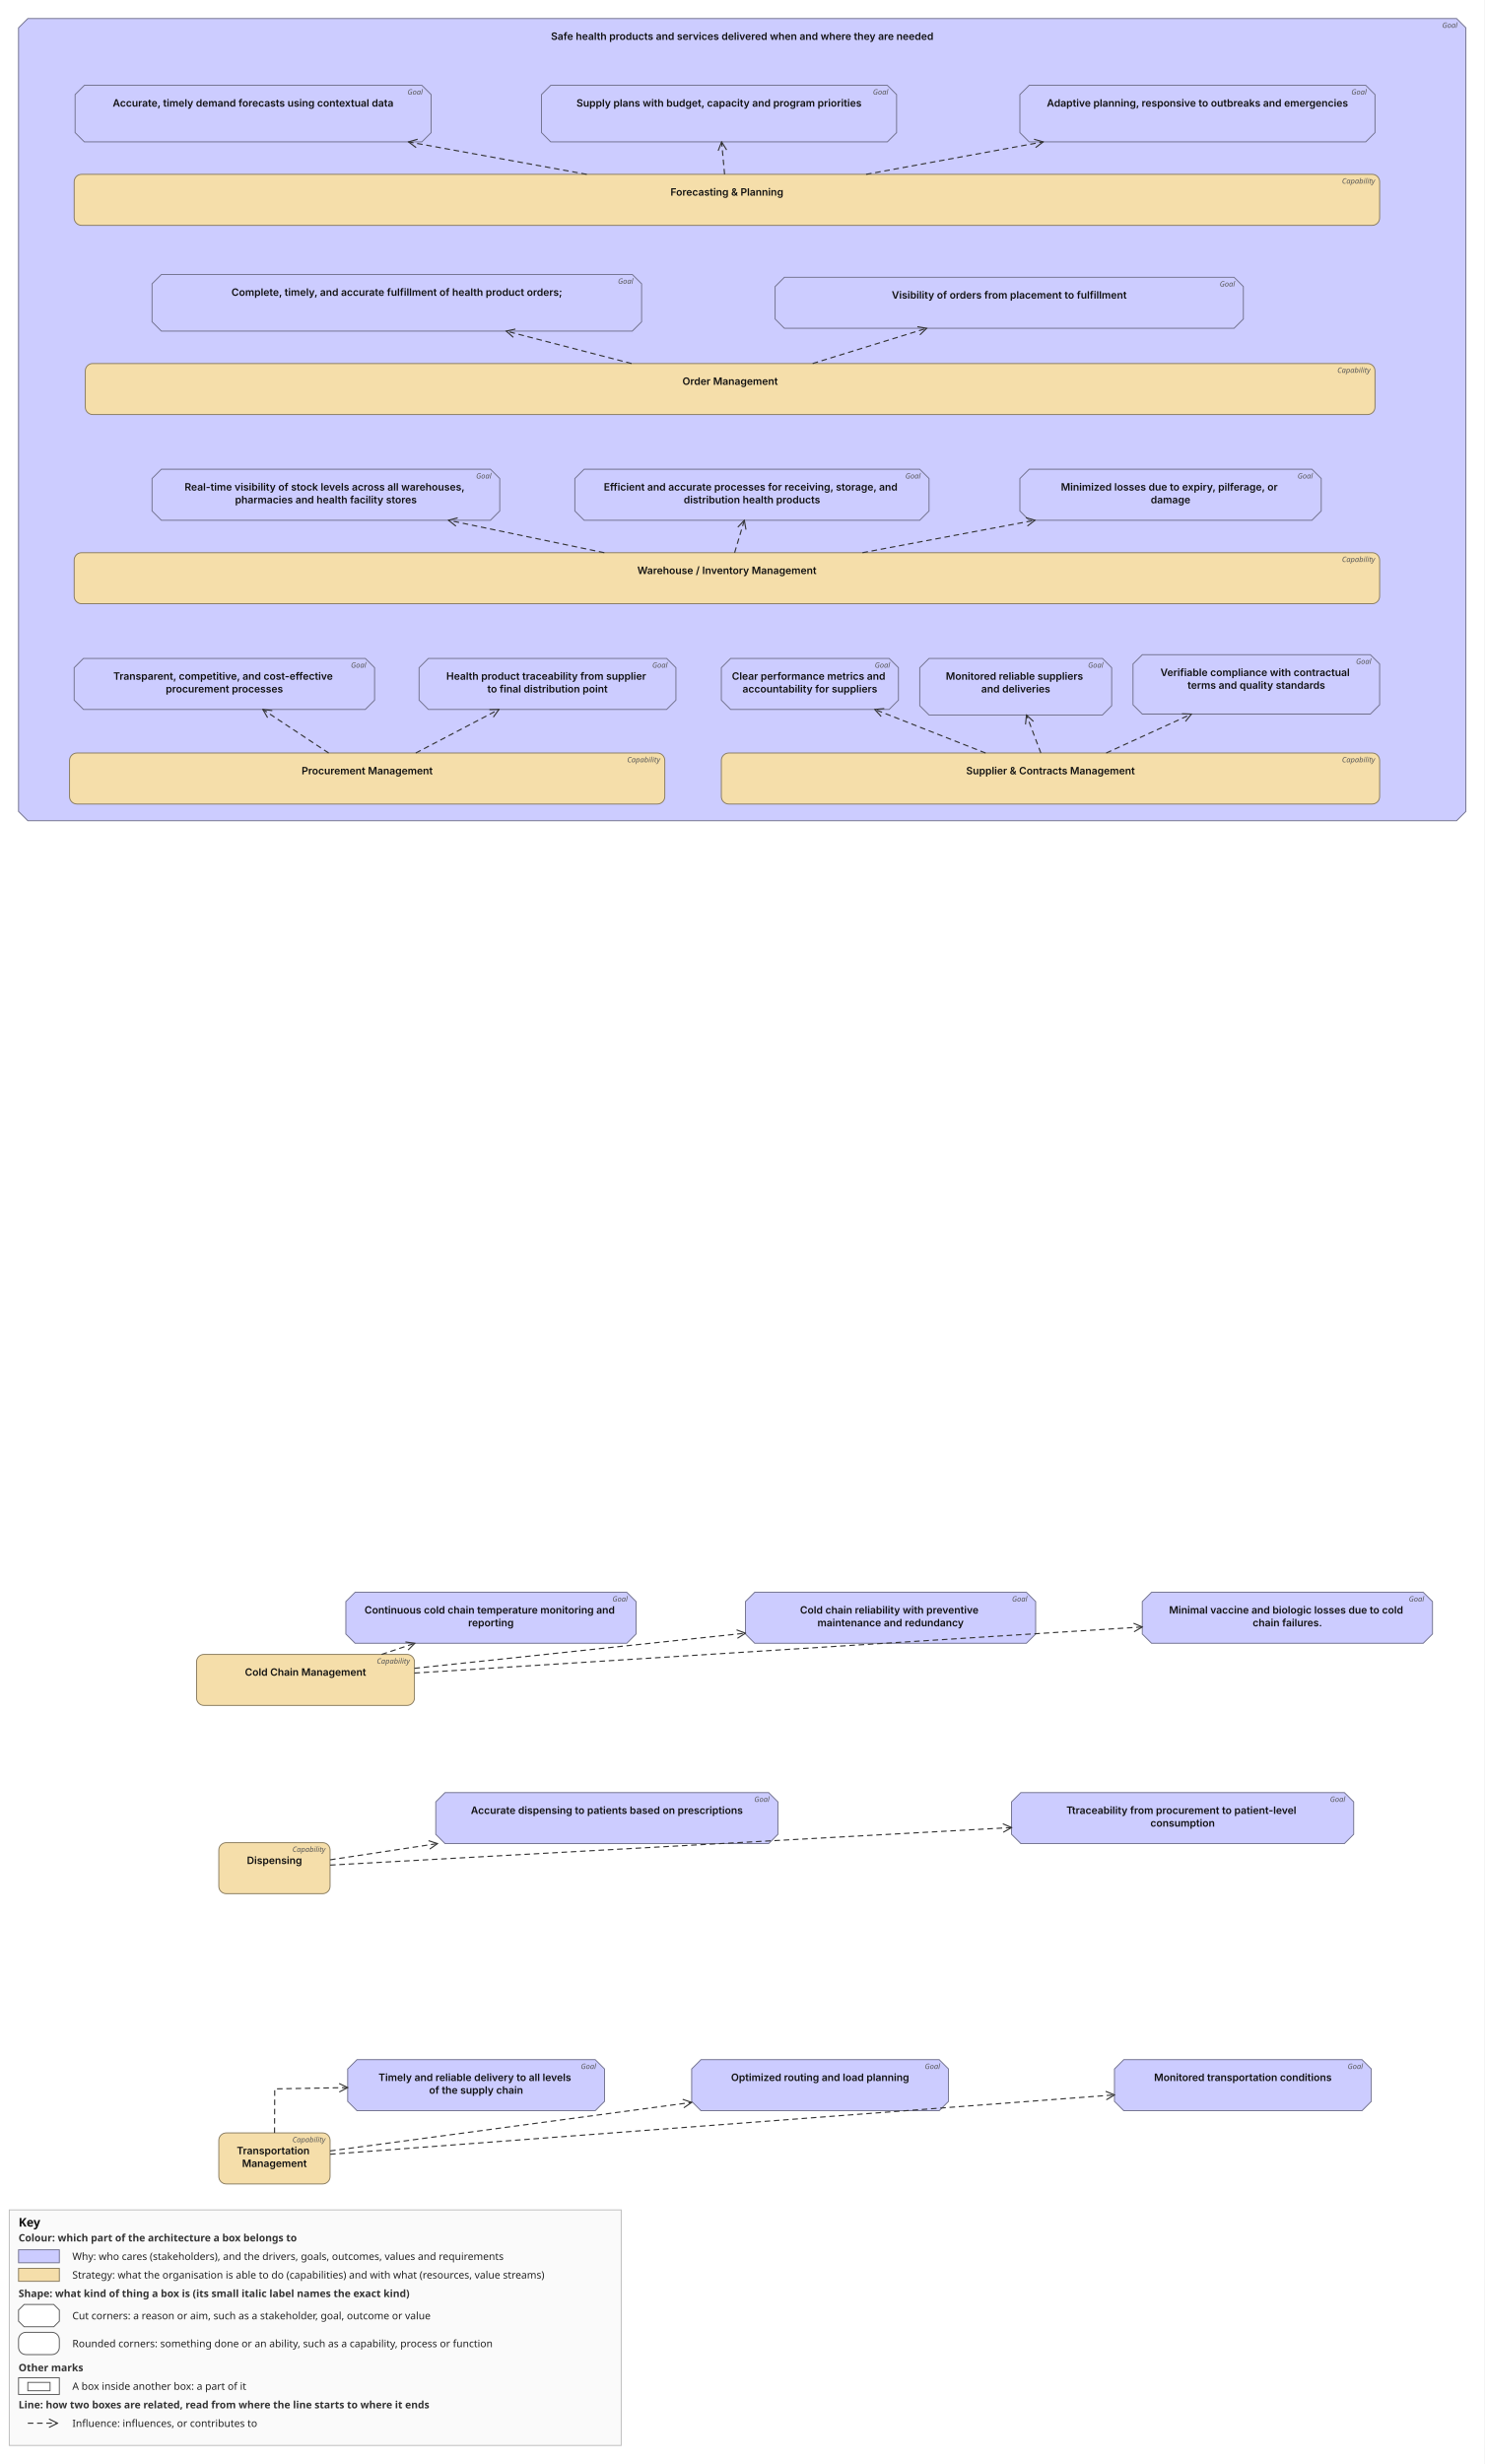
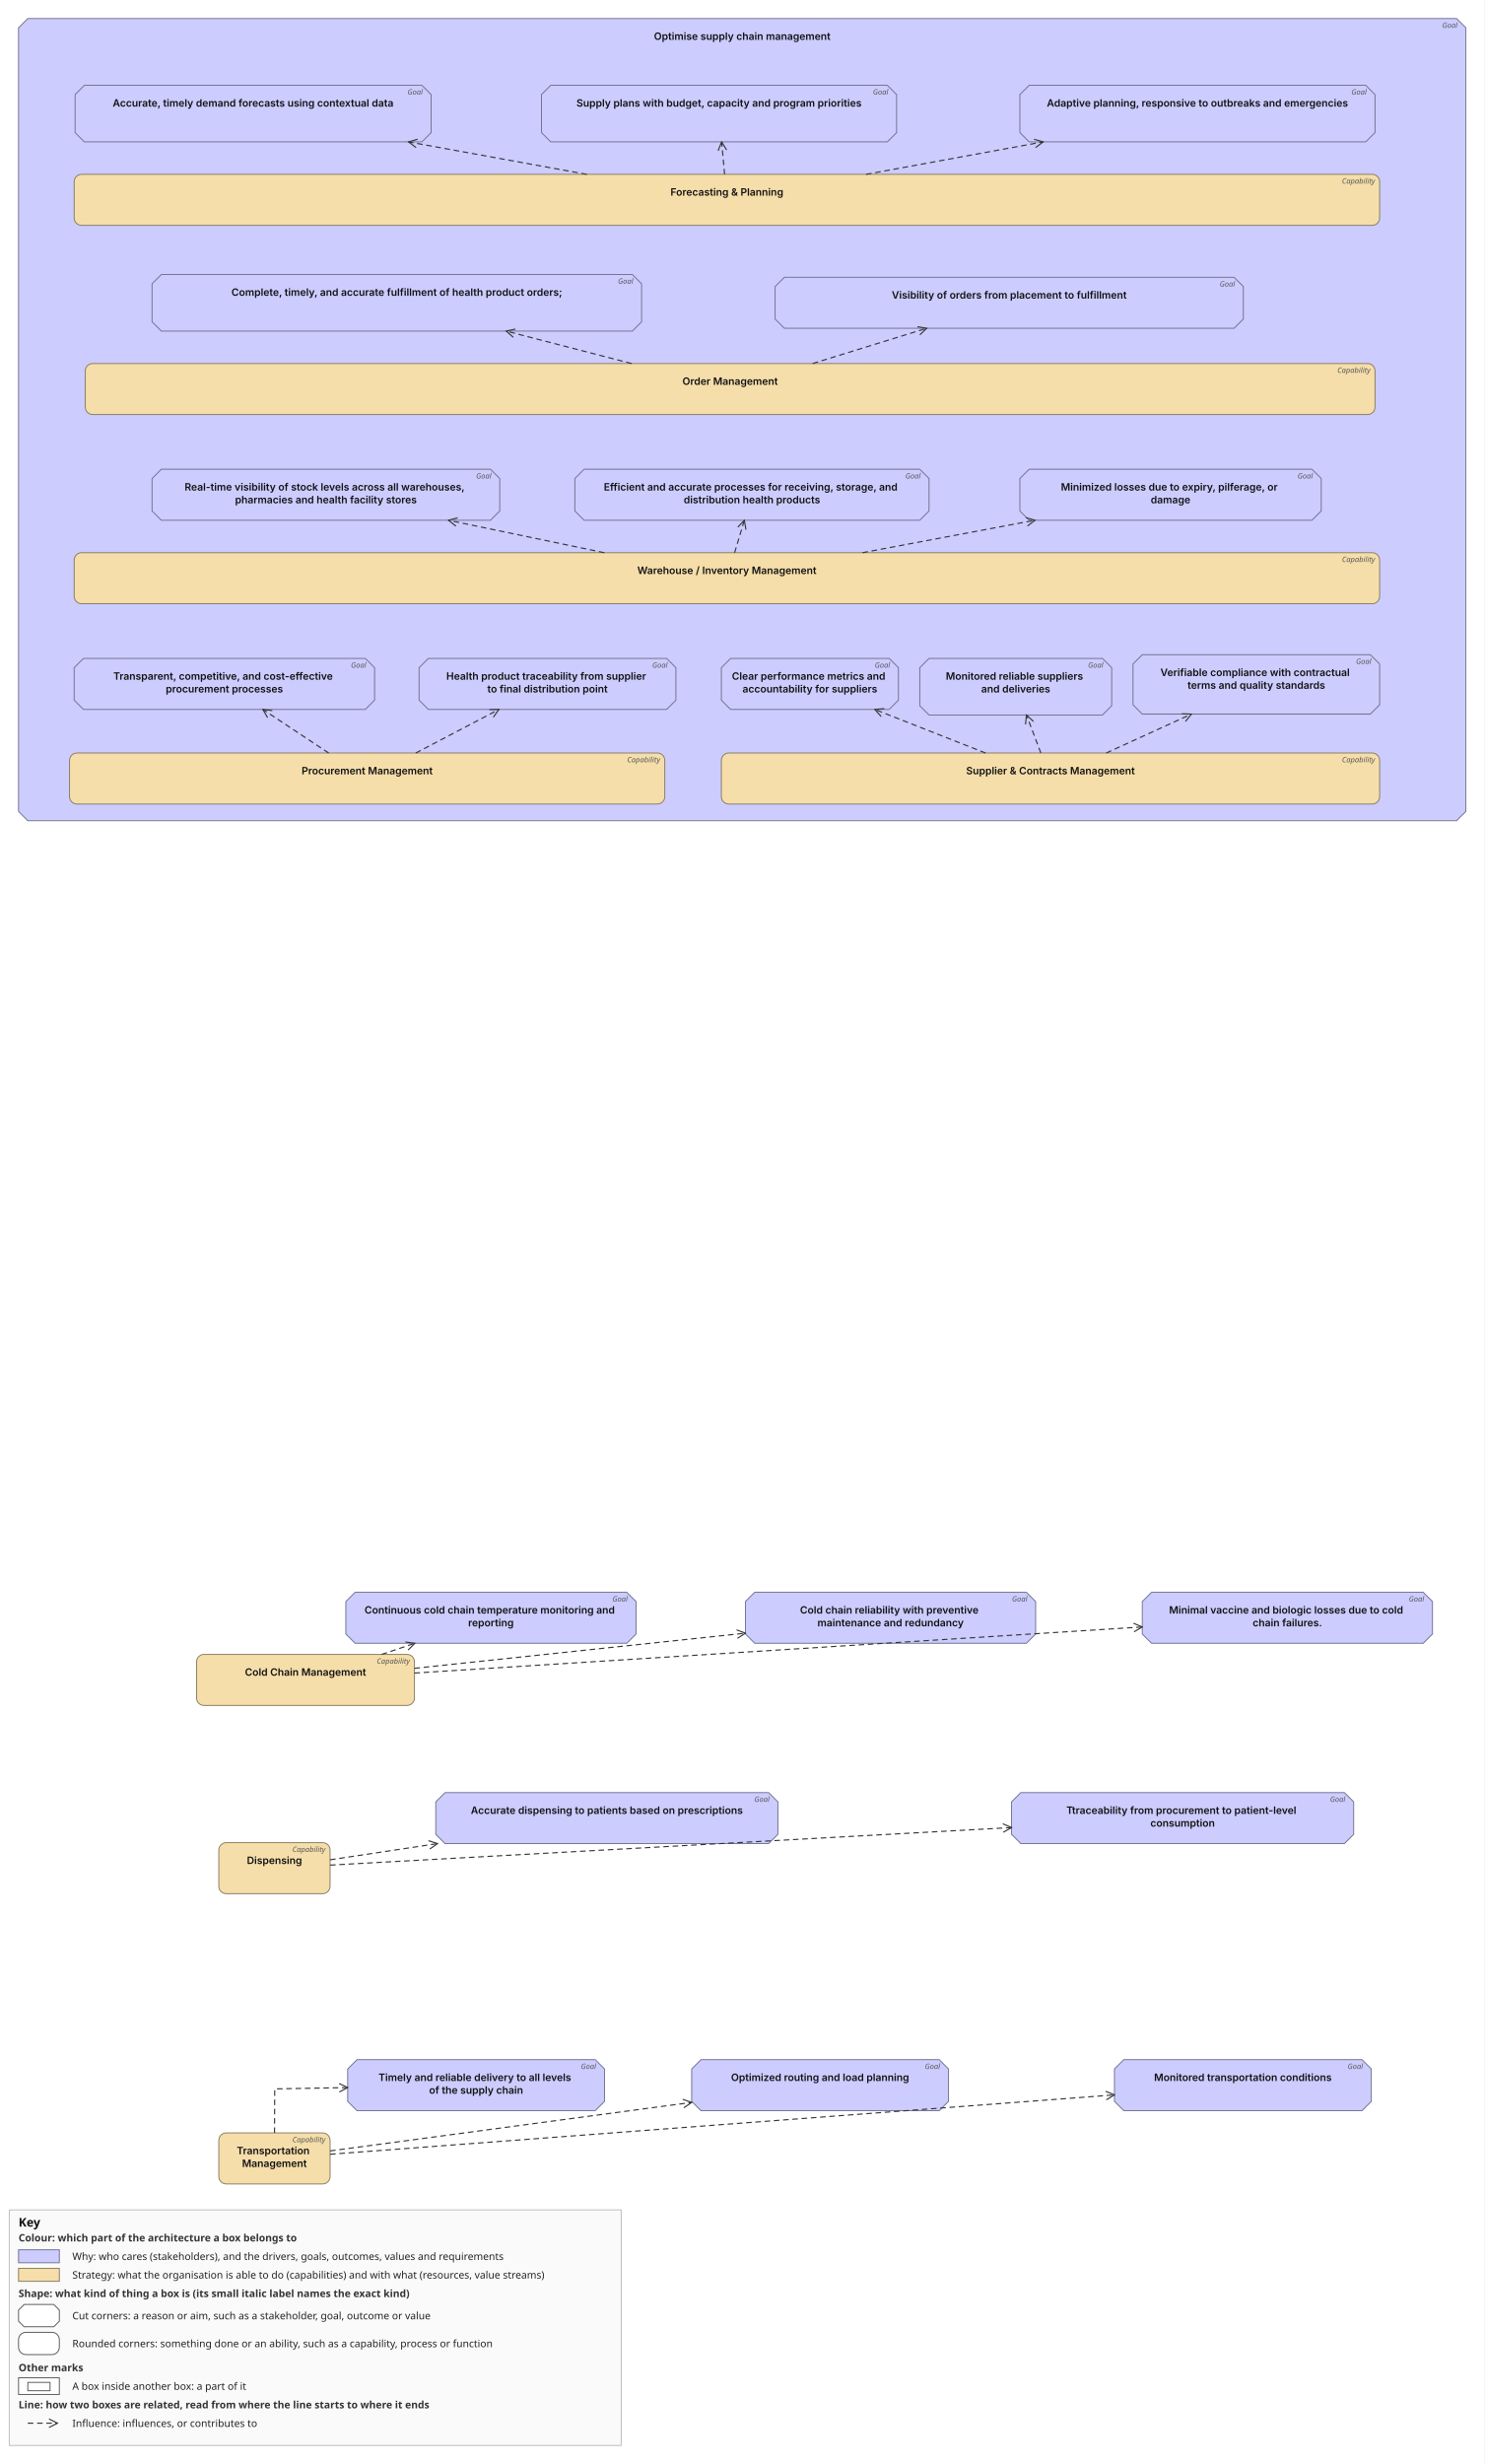
<svg xmlns="http://www.w3.org/2000/svg" viewBox="40 16 1601 2657" width="1601" height="2657" role="img" aria-labelledby="av-title">
  <style>
.av-name{font:600 11px system-ui,-apple-system,"Segoe UI",sans-serif;fill:#111}
.av-type{font:italic 8px system-ui,sans-serif;fill:#555}
.av-group{font:600 11px system-ui,sans-serif;fill:#333}
.av-note{font:10px system-ui,sans-serif;fill:#222}
.av-key{font:11px system-ui,sans-serif;fill:#222}
.av-keyh{font:600 11px system-ui,sans-serif;fill:#333}
.av-keyt{font:700 13px system-ui,sans-serif;fill:#111}
.av-rel{font:9px system-ui,sans-serif;fill:#333;paint-order:stroke;stroke:#fff;stroke-width:3px}
a:hover rect,a:hover polygon,a:focus rect,a:focus polygon{stroke:#06c;stroke-width:2.5}
</style>
  <defs>
    <marker id="arrow-open" viewBox="0 0 12 12" refX="11" refY="6" markerWidth="11" markerHeight="11" orient="auto-start-reverse" markerUnits="userSpaceOnUse">
      <path d="M1 1 L11 6 L1 11" fill="none" stroke="#333" stroke-width="1.3" />
    </marker>
    <marker id="arrow-filled" viewBox="0 0 12 12" refX="11" refY="6" markerWidth="11" markerHeight="11" orient="auto-start-reverse" markerUnits="userSpaceOnUse">
      <path d="M1 1 L11 6 L1 11 Z" fill="#333" />
    </marker>
    <marker id="arrow-small" viewBox="0 0 10 10" refX="9" refY="5" markerWidth="8" markerHeight="8" orient="auto-start-reverse" markerUnits="userSpaceOnUse">
      <path d="M1 1 L9 5 L1 9" fill="none" stroke="#333" stroke-width="1.2" />
    </marker>
    <marker id="triangle-hollow" viewBox="0 0 14 14" refX="13" refY="7" markerWidth="13" markerHeight="13" orient="auto-start-reverse" markerUnits="userSpaceOnUse">
      <path d="M1 1 L13 7 L1 13 Z" fill="#fff" stroke="#333" stroke-width="1.2" />
    </marker>
    <marker id="diamond-filled" viewBox="0 0 16 10" refX="1" refY="5" markerWidth="16" markerHeight="10" orient="auto-start-reverse" markerUnits="userSpaceOnUse">
      <path d="M1 5 L8 1 L15 5 L8 9 Z" fill="#333" />
    </marker>
    <marker id="diamond-hollow" viewBox="0 0 16 10" refX="1" refY="5" markerWidth="16" markerHeight="10" orient="auto-start-reverse" markerUnits="userSpaceOnUse">
      <path d="M1 5 L8 1 L15 5 L8 9 Z" fill="#fff" stroke="#333" stroke-width="1.2" />
    </marker>
    <marker id="dot" viewBox="0 0 8 8" refX="4" refY="4" markerWidth="7" markerHeight="7" orient="auto" markerUnits="userSpaceOnUse">
      <circle cx="4" cy="4" r="3.2" fill="#333" />
    </marker>
    <pattern id="missing" width="8" height="8" patternUnits="userSpaceOnUse" patternTransform="rotate(45)">
      <rect width="8" height="8" fill="#fff" />
      <line x1="0" y1="0" x2="0" y2="8" stroke="#d33" stroke-width="2" />
    </pattern>
  </defs>
  <rect x="40" y="16" width="1601" height="2657" fill="#fff" />
-   <a href="../../../en/dpi-h-ra/archimate/0.3.0-draft.1/elements/safe-health-products-and-services-delivered-when-and-where/" target="_top">
+   <a href="../../../en/dpi-h-ra/archimate/0.3.0-draft.1/elements/optimise-supply-chain-management/" target="_top">
    <polygon points="70,36 1611,36 1621,46 1621,891 1611,901 70,901 60,891 60,46" fill="#ccccff" stroke="#70708c" stroke-width="1" />
    <text class="av-type" x="1612" y="46" text-anchor="end">Goal</text>
    <text class="av-name" x="840.5" y="59" text-anchor="middle">
-       <tspan x="840.5" dy="0">Safe health products and services delivered when and where they are needed</tspan>
+       <tspan x="840.5" dy="0">Optimise supply chain management</tspan>
    </text>
  </a>
  <a href="../../../en/dpi-h-ra/archimate/0.3.0-draft.1/elements/accurate-timely-demand-forecasts-using-contextual-data/" target="_top">
    <polygon points="131,108 495,108 505,118 505,159 495,169 131,169 121,159 121,118" fill="#ccccff" stroke="#70708c" stroke-width="1" />
    <text class="av-type" x="496" y="118" text-anchor="end">Goal</text>
    <text class="av-name" x="313" y="131" text-anchor="middle">
      <tspan x="313" dy="0">Accurate, timely demand forecasts using contextual data</tspan>
    </text>
  </a>
  <a href="../../../en/dpi-h-ra/archimate/0.3.0-draft.1/elements/supply-plans-with-budget-capacity-and-program-priorities/" target="_top">
    <polygon points="634,108 997,108 1007,118 1007,159 997,169 634,169 624,159 624,118" fill="#ccccff" stroke="#70708c" stroke-width="1" />
    <text class="av-type" x="998" y="118" text-anchor="end">Goal</text>
    <text class="av-name" x="815.5" y="131" text-anchor="middle">
      <tspan x="815.5" dy="0">Supply plans with budget, capacity and program priorities</tspan>
    </text>
  </a>
  <a href="../../../en/dpi-h-ra/archimate/0.3.0-draft.1/elements/adaptive-planning-responsive-to-outbreaks-and-emergencies/" target="_top">
    <polygon points="1150,108 1513,108 1523,118 1523,159 1513,169 1150,169 1140,159 1140,118" fill="#ccccff" stroke="#70708c" stroke-width="1" />
    <text class="av-type" x="1514" y="118" text-anchor="end">Goal</text>
    <text class="av-name" x="1331.5" y="131" text-anchor="middle">
      <tspan x="1331.5" dy="0">Adaptive planning, responsive to outbreaks and emergencies</tspan>
    </text>
  </a>
  <a href="../../../en/dpi-h-ra/archimate/0.3.0-draft.1/elements/forecasting-planning/" target="_top">
    <rect x="120" y="204" width="1408" height="55" rx="8" fill="#f5deaa" stroke="#877a5e" stroke-width="1" />
    <text class="av-type" x="1523" y="214" text-anchor="end">Capability</text>
    <text class="av-name" x="824" y="227" text-anchor="middle">
      <tspan x="824" dy="0">Forecasting &amp; Planning</tspan>
    </text>
  </a>
  <a href="../../../en/dpi-h-ra/archimate/0.3.0-draft.1/elements/order-management/" target="_top">
    <rect x="132" y="408" width="1391" height="55" rx="8" fill="#f5deaa" stroke="#877a5e" stroke-width="1" />
    <text class="av-type" x="1518" y="418" text-anchor="end">Capability</text>
    <text class="av-name" x="827.5" y="431" text-anchor="middle">
      <tspan x="827.5" dy="0">Order Management</tspan>
    </text>
  </a>
  <a href="../../../en/dpi-h-ra/archimate/0.3.0-draft.1/elements/complete-timely-and-accurate-fulfillment-of-health-product/" target="_top">
    <polygon points="214,312 722,312 732,322 732,363 722,373 214,373 204,363 204,322" fill="#ccccff" stroke="#70708c" stroke-width="1" />
    <text class="av-type" x="723" y="322" text-anchor="end">Goal</text>
    <text class="av-name" x="468" y="335" text-anchor="middle">
      <tspan x="468" dy="0">Complete, timely, and accurate fulfillment of health product orders;</tspan>
    </text>
  </a>
  <a href="../../../en/dpi-h-ra/archimate/0.3.0-draft.1/elements/visibility-of-orders-from-placement-to-fulfillment/" target="_top">
    <polygon points="886,315 1371,315 1381,325 1381,360 1371,370 886,370 876,360 876,325" fill="#ccccff" stroke="#70708c" stroke-width="1" />
    <text class="av-type" x="1372" y="325" text-anchor="end">Goal</text>
    <text class="av-name" x="1128.5" y="338" text-anchor="middle">
      <tspan x="1128.5" dy="0">Visibility of orders from placement to fulfillment</tspan>
    </text>
  </a>
  <a href="../../../en/dpi-h-ra/archimate/0.3.0-draft.1/elements/warehouse-inventory-management/" target="_top">
    <rect x="120" y="612" width="1408" height="55" rx="8" fill="#f5deaa" stroke="#877a5e" stroke-width="1" />
    <text class="av-type" x="1523" y="622" text-anchor="end">Capability</text>
    <text class="av-name" x="824" y="635" text-anchor="middle">
      <tspan x="824" dy="0">Warehouse / Inventory Management</tspan>
    </text>
  </a>
  <a href="../../../en/dpi-h-ra/archimate/0.3.0-draft.1/elements/real-time-visibility-of-stock-levels-across-all-warehouses/" target="_top">
    <polygon points="214,522 569,522 579,532 579,567 569,577 214,577 204,567 204,532" fill="#ccccff" stroke="#70708c" stroke-width="1" />
    <text class="av-type" x="570" y="532" text-anchor="end">Goal</text>
    <text class="av-name" x="391.5" y="545" text-anchor="middle">
      <tspan x="391.5" dy="0">Real-time visibility of stock levels across all warehouses,</tspan>
      <tspan x="391.5" dy="13.75">pharmacies and health facility stores</tspan>
    </text>
  </a>
  <a href="../../../en/dpi-h-ra/archimate/0.3.0-draft.1/elements/efficient-and-accurate-processes-for-receiving-storage-and/" target="_top">
    <polygon points="670,522 1032,522 1042,532 1042,567 1032,577 670,577 660,567 660,532" fill="#ccccff" stroke="#70708c" stroke-width="1" />
    <text class="av-type" x="1033" y="532" text-anchor="end">Goal</text>
    <text class="av-name" x="851" y="545" text-anchor="middle">
      <tspan x="851" dy="0">Efficient and accurate processes for receiving, storage, and</tspan>
      <tspan x="851" dy="13.75">distribution health products</tspan>
    </text>
  </a>
  <a href="../../../en/dpi-h-ra/archimate/0.3.0-draft.1/elements/minimized-losses-due-to-expiry-pilferage-or-damage/" target="_top">
    <polygon points="1150,522 1455,522 1465,532 1465,567 1455,577 1150,577 1140,567 1140,532" fill="#ccccff" stroke="#70708c" stroke-width="1" />
    <text class="av-type" x="1456" y="532" text-anchor="end">Goal</text>
    <text class="av-name" x="1302.5" y="545" text-anchor="middle">
      <tspan x="1302.5" dy="0">Minimized losses due to expiry, pilferage, or</tspan>
      <tspan x="1302.5" dy="13.75">damage</tspan>
    </text>
  </a>
  <a href="../../../en/dpi-h-ra/archimate/0.3.0-draft.1/elements/procurement-management/" target="_top">
    <rect x="115" y="828" width="642" height="55" rx="8" fill="#f5deaa" stroke="#877a5e" stroke-width="1" />
    <text class="av-type" x="752" y="838" text-anchor="end">Capability</text>
    <text class="av-name" x="436" y="851" text-anchor="middle">
      <tspan x="436" dy="0">Procurement Management</tspan>
    </text>
  </a>
  <a href="../../../en/dpi-h-ra/archimate/0.3.0-draft.1/elements/transparent-competitive-and-cost-effective-procurement/" target="_top">
    <polygon points="130,726 434,726 444,736 444,771 434,781 130,781 120,771 120,736" fill="#ccccff" stroke="#70708c" stroke-width="1" />
    <text class="av-type" x="435" y="736" text-anchor="end">Goal</text>
    <text class="av-name" x="282" y="749" text-anchor="middle">
      <tspan x="282" dy="0">Transparent, competitive, and cost-effective</tspan>
      <tspan x="282" dy="13.75">procurement processes</tspan>
    </text>
  </a>
  <a href="../../../en/dpi-h-ra/archimate/0.3.0-draft.1/elements/health-product-traceability-from-supplier-to-final/" target="_top">
    <polygon points="502,726 759,726 769,736 769,771 759,781 502,781 492,771 492,736" fill="#ccccff" stroke="#70708c" stroke-width="1" />
    <text class="av-type" x="760" y="736" text-anchor="end">Goal</text>
    <text class="av-name" x="630.5" y="749" text-anchor="middle">
      <tspan x="630.5" dy="0">Health product traceability from supplier</tspan>
      <tspan x="630.5" dy="13.75">to final distribution point</tspan>
    </text>
  </a>
  <a href="../../../en/dpi-h-ra/archimate/0.3.0-draft.1/elements/supplier-contracts-management/" target="_top">
    <rect x="818" y="828" width="710" height="55" rx="8" fill="#f5deaa" stroke="#877a5e" stroke-width="1" />
    <text class="av-type" x="1523" y="838" text-anchor="end">Capability</text>
    <text class="av-name" x="1173" y="851" text-anchor="middle">
      <tspan x="1173" dy="0">Supplier &amp; Contracts Management</tspan>
    </text>
  </a>
  <a href="../../../en/dpi-h-ra/archimate/0.3.0-draft.1/elements/clear-performance-metrics-and-accountability-for-suppliers/" target="_top">
    <polygon points="828,726 999,726 1009,736 1009,771 999,781 828,781 818,771 818,736" fill="#ccccff" stroke="#70708c" stroke-width="1" />
    <text class="av-type" x="1000" y="736" text-anchor="end">Goal</text>
    <text class="av-name" x="913.5" y="749" text-anchor="middle">
      <tspan x="913.5" dy="0">Clear performance metrics and</tspan>
      <tspan x="913.5" dy="13.75">accountability for suppliers</tspan>
    </text>
  </a>
  <a href="../../../en/dpi-h-ra/archimate/0.3.0-draft.1/elements/monitored-reliable-suppliers-and-deliveries/" target="_top">
    <polygon points="1042,726 1229,726 1239,736 1239,777 1229,787 1042,787 1032,777 1032,736" fill="#ccccff" stroke="#70708c" stroke-width="1" />
    <text class="av-type" x="1230" y="736" text-anchor="end">Goal</text>
    <text class="av-name" x="1135.5" y="749" text-anchor="middle">
      <tspan x="1135.5" dy="0">Monitored reliable suppliers</tspan>
      <tspan x="1135.5" dy="13.75">and deliveries</tspan>
    </text>
  </a>
  <a href="../../../en/dpi-h-ra/archimate/0.3.0-draft.1/elements/verifiable-compliance-with-contractual-terms-and-quality/" target="_top">
    <polygon points="1272,722 1518,722 1528,732 1528,776 1518,786 1272,786 1262,776 1262,732" fill="#ccccff" stroke="#70708c" stroke-width="1" />
    <text class="av-type" x="1519" y="732" text-anchor="end">Goal</text>
    <text class="av-name" x="1395" y="745" text-anchor="middle">
      <tspan x="1395" dy="0">Verifiable compliance with contractual</tspan>
      <tspan x="1395" dy="13.75">terms and quality standards</tspan>
    </text>
  </a>
  <a href="../../../en/dpi-h-ra/archimate/0.3.0-draft.1/elements/continuous-cold-chain-temperature-monitoring-and-reporting/" target="_top">
    <polygon points="423,1733 716,1733 726,1743 726,1778 716,1788 423,1788 413,1778 413,1743" fill="#ccccff" stroke="#70708c" stroke-width="1" />
    <text class="av-type" x="717" y="1743" text-anchor="end">Goal</text>
    <text class="av-name" x="569.5" y="1756" text-anchor="middle">
      <tspan x="569.5" dy="0">Continuous cold chain temperature monitoring and</tspan>
      <tspan x="569.5" dy="13.75">reporting</tspan>
    </text>
  </a>
  <a href="../../../en/dpi-h-ra/archimate/0.3.0-draft.1/elements/cold-chain-reliability-with-preventive-maintenance-and/" target="_top">
    <polygon points="854,1733 1147,1733 1157,1743 1157,1778 1147,1788 854,1788 844,1778 844,1743" fill="#ccccff" stroke="#70708c" stroke-width="1" />
    <text class="av-type" x="1148" y="1743" text-anchor="end">Goal</text>
    <text class="av-name" x="1000.5" y="1756" text-anchor="middle">
      <tspan x="1000.5" dy="0">Cold chain reliability with preventive</tspan>
      <tspan x="1000.5" dy="13.75">maintenance and redundancy</tspan>
    </text>
  </a>
  <a href="../../../en/dpi-h-ra/archimate/0.3.0-draft.1/elements/minimal-vaccine-and-biologic-losses-due-to-cold-chain/" target="_top">
    <polygon points="1282,1733 1575,1733 1585,1743 1585,1778 1575,1788 1282,1788 1272,1778 1272,1743" fill="#ccccff" stroke="#70708c" stroke-width="1" />
    <text class="av-type" x="1576" y="1743" text-anchor="end">Goal</text>
    <text class="av-name" x="1428.5" y="1756" text-anchor="middle">
      <tspan x="1428.5" dy="0">Minimal vaccine and biologic losses due to cold</tspan>
      <tspan x="1428.5" dy="13.75">chain failures.</tspan>
    </text>
  </a>
  <a href="../../../en/dpi-h-ra/archimate/0.3.0-draft.1/elements/cold-chain-management/" target="_top">
    <rect x="252" y="1800" width="235" height="55" rx="8" fill="#f5deaa" stroke="#877a5e" stroke-width="1" />
    <text class="av-type" x="482" y="1810" text-anchor="end">Capability</text>
    <text class="av-name" x="369.5" y="1823" text-anchor="middle">
      <tspan x="369.5" dy="0">Cold Chain Management</tspan>
    </text>
  </a>
  <a href="../../../en/dpi-h-ra/archimate/0.3.0-draft.1/elements/accurate-dispensing-to-patients-based-on-prescriptions/" target="_top">
    <polygon points="520,1949 869,1949 879,1959 879,1994 869,2004 520,2004 510,1994 510,1959" fill="#ccccff" stroke="#70708c" stroke-width="1" />
    <text class="av-type" x="870" y="1959" text-anchor="end">Goal</text>
    <text class="av-name" x="694.5" y="1972" text-anchor="middle">
      <tspan x="694.5" dy="0">Accurate dispensing to patients based on prescriptions</tspan>
    </text>
  </a>
  <a href="../../../en/dpi-h-ra/archimate/0.3.0-draft.1/elements/ttraceability-from-procurement-to-patient-level-consumption/" target="_top">
    <polygon points="1141,1949 1490,1949 1500,1959 1500,1994 1490,2004 1141,2004 1131,1994 1131,1959" fill="#ccccff" stroke="#70708c" stroke-width="1" />
    <text class="av-type" x="1491" y="1959" text-anchor="end">Goal</text>
    <text class="av-name" x="1315.5" y="1972" text-anchor="middle">
      <tspan x="1315.5" dy="0">Ttraceability from procurement to patient-level</tspan>
      <tspan x="1315.5" dy="13.75">consumption</tspan>
    </text>
  </a>
  <a href="../../../en/dpi-h-ra/archimate/0.3.0-draft.1/elements/dispensing/" target="_top">
    <rect x="276" y="2003" width="120" height="55" rx="8" fill="#f5deaa" stroke="#877a5e" stroke-width="1" />
    <text class="av-type" x="391" y="2013" text-anchor="end">Capability</text>
    <text class="av-name" x="336" y="2026" text-anchor="middle">
      <tspan x="336" dy="0">Dispensing</tspan>
    </text>
  </a>
  <a href="../../../en/dpi-h-ra/archimate/0.3.0-draft.1/elements/transportation-management/" target="_top">
    <rect x="276" y="2316" width="120" height="55" rx="8" fill="#f5deaa" stroke="#877a5e" stroke-width="1" />
    <text class="av-type" x="391" y="2326" text-anchor="end">Capability</text>
    <text class="av-name" x="336" y="2339" text-anchor="middle">
      <tspan x="336" dy="0">Transportation</tspan>
      <tspan x="336" dy="13.75">Management</tspan>
    </text>
  </a>
  <a href="../../../en/dpi-h-ra/archimate/0.3.0-draft.1/elements/timely-and-reliable-delivery-to-all-levels-of-the-supply/" target="_top">
    <polygon points="425,2237 682,2237 692,2247 692,2282 682,2292 425,2292 415,2282 415,2247" fill="#ccccff" stroke="#70708c" stroke-width="1" />
    <text class="av-type" x="683" y="2247" text-anchor="end">Goal</text>
    <text class="av-name" x="553.5" y="2260" text-anchor="middle">
      <tspan x="553.5" dy="0">Timely and reliable delivery to all levels</tspan>
      <tspan x="553.5" dy="13.75">of the supply chain</tspan>
    </text>
  </a>
  <a href="../../../en/dpi-h-ra/archimate/0.3.0-draft.1/elements/optimized-routing-and-load-planning/" target="_top">
    <polygon points="796,2237 1053,2237 1063,2247 1063,2282 1053,2292 796,2292 786,2282 786,2247" fill="#ccccff" stroke="#70708c" stroke-width="1" />
    <text class="av-type" x="1054" y="2247" text-anchor="end">Goal</text>
    <text class="av-name" x="924.5" y="2260" text-anchor="middle">
      <tspan x="924.5" dy="0">Optimized routing and load planning</tspan>
    </text>
  </a>
  <a href="../../../en/dpi-h-ra/archimate/0.3.0-draft.1/elements/monitored-transportation-conditions/" target="_top">
    <polygon points="1252,2237 1509,2237 1519,2247 1519,2282 1509,2292 1252,2292 1242,2282 1242,2247" fill="#ccccff" stroke="#70708c" stroke-width="1" />
    <text class="av-type" x="1510" y="2247" text-anchor="end">Goal</text>
    <text class="av-name" x="1380.5" y="2260" text-anchor="middle">
      <tspan x="1380.5" dy="0">Monitored transportation conditions</tspan>
    </text>
  </a>
  <a href="../../../en/dpi-h-ra/archimate/0.3.0-draft.1/relationships/id-1565979ae7eb433ab4ec3f486115ecc0/" target="_top">
    <path d="M821.5 204 L818.3 169" fill="none" stroke="#333" stroke-width="1.2" stroke-dasharray="6 4" marker-end="url(#arrow-open)" />
    <path d="M821.5 204 L818.3 169" fill="none" stroke="transparent" stroke-width="8" />
  </a>
  <a href="../../../en/dpi-h-ra/archimate/0.3.0-draft.1/relationships/id-723d426684b343cfb0169e93ab34d316/" target="_top">
    <path d="M672.9 204 L480.6 169" fill="none" stroke="#333" stroke-width="1.2" stroke-dasharray="6 4" marker-end="url(#arrow-open)" />
    <path d="M672.9 204 L480.6 169" fill="none" stroke="transparent" stroke-width="8" />
  </a>
  <a href="../../../en/dpi-h-ra/archimate/0.3.0-draft.1/relationships/id-d99f0f3f2af043d8885e624db3967ff0/" target="_top">
    <path d="M974.1 204 L1165.1 169" fill="none" stroke="#333" stroke-width="1.2" stroke-dasharray="6 4" marker-end="url(#arrow-open)" />
    <path d="M974.1 204 L1165.1 169" fill="none" stroke="transparent" stroke-width="8" />
  </a>
  <a href="../../../en/dpi-h-ra/archimate/0.3.0-draft.1/relationships/id-b2aaccf9e5514b069594af4a19ed655c/" target="_top">
    <path d="M721.2 408 L585.9 373" fill="none" stroke="#333" stroke-width="1.2" stroke-dasharray="6 4" marker-end="url(#arrow-open)" />
    <path d="M721.2 408 L585.9 373" fill="none" stroke="transparent" stroke-width="8" />
  </a>
  <a href="../../../en/dpi-h-ra/archimate/0.3.0-draft.1/relationships/id-4ba463d69e644827af79b97766fb7db4/" target="_top">
    <path d="M916.5 408 L1039.5 370" fill="none" stroke="#333" stroke-width="1.2" stroke-dasharray="6 4" marker-end="url(#arrow-open)" />
    <path d="M916.5 408 L1039.5 370" fill="none" stroke="transparent" stroke-width="8" />
  </a>
  <a href="../../../en/dpi-h-ra/archimate/0.3.0-draft.1/relationships/id-b52e9200e9ad403c9b140ccf40f9acfb/" target="_top">
    <path d="M691.8 612 L523.7 577" fill="none" stroke="#333" stroke-width="1.2" stroke-dasharray="6 4" marker-end="url(#arrow-open)" />
    <path d="M691.8 612 L523.7 577" fill="none" stroke="transparent" stroke-width="8" />
  </a>
  <a href="../../../en/dpi-h-ra/archimate/0.3.0-draft.1/relationships/id-64ea60c09a9642089993ee04cb19ddea/" target="_top">
    <path d="M832.3 612 L842.8 577" fill="none" stroke="#333" stroke-width="1.2" stroke-dasharray="6 4" marker-end="url(#arrow-open)" />
    <path d="M832.3 612 L842.8 577" fill="none" stroke="transparent" stroke-width="8" />
  </a>
  <a href="../../../en/dpi-h-ra/archimate/0.3.0-draft.1/relationships/id-3171c09406eb4d208e8564e8970824b8/" target="_top">
    <path d="M970.2 612 L1156.3 577" fill="none" stroke="#333" stroke-width="1.2" stroke-dasharray="6 4" marker-end="url(#arrow-open)" />
    <path d="M970.2 612 L1156.3 577" fill="none" stroke="transparent" stroke-width="8" />
  </a>
  <a href="../../../en/dpi-h-ra/archimate/0.3.0-draft.1/relationships/id-755522b40b88478fb5ac642294d47167/" target="_top">
    <path d="M394.5 828 L323.5 781" fill="none" stroke="#333" stroke-width="1.2" stroke-dasharray="6 4" marker-end="url(#arrow-open)" />
    <path d="M394.5 828 L323.5 781" fill="none" stroke="transparent" stroke-width="8" />
  </a>
  <a href="../../../en/dpi-h-ra/archimate/0.3.0-draft.1/relationships/id-bbf5afe84ced4469a70c507a4d705077/" target="_top">
    <path d="M488.4 828 L578.1 781" fill="none" stroke="#333" stroke-width="1.2" stroke-dasharray="6 4" marker-end="url(#arrow-open)" />
    <path d="M488.4 828 L578.1 781" fill="none" stroke="transparent" stroke-width="8" />
  </a>
  <a href="../../../en/dpi-h-ra/archimate/0.3.0-draft.1/relationships/id-295c84a2d8104fb0bb6584cdf5ecb7f7/" target="_top">
    <path d="M1103 828 L983.5 781" fill="none" stroke="#333" stroke-width="1.2" stroke-dasharray="6 4" marker-end="url(#arrow-open)" />
    <path d="M1103 828 L983.5 781" fill="none" stroke="transparent" stroke-width="8" />
  </a>
  <a href="../../../en/dpi-h-ra/archimate/0.3.0-draft.1/relationships/id-e2ebf60dfcdd405d93b51cbabcabe2a9/" target="_top">
    <path d="M1233.1 828 L1325 786" fill="none" stroke="#333" stroke-width="1.2" stroke-dasharray="6 4" marker-end="url(#arrow-open)" />
    <path d="M1233.1 828 L1325 786" fill="none" stroke="transparent" stroke-width="8" />
  </a>
  <a href="../../../en/dpi-h-ra/archimate/0.3.0-draft.1/relationships/id-0cdacedb00414784b2b09dba4a007688/" target="_top">
    <path d="M1162.6 828 L1147.1 787" fill="none" stroke="#333" stroke-width="1.2" stroke-dasharray="6 4" marker-end="url(#arrow-open)" />
    <path d="M1162.6 828 L1147.1 787" fill="none" stroke="transparent" stroke-width="8" />
  </a>
  <a href="../../../en/dpi-h-ra/archimate/0.3.0-draft.1/relationships/id-cd253faa6d564d85a4c4e3cd9257d803/" target="_top">
    <path d="M451.6 1800 L487.4 1788" fill="none" stroke="#333" stroke-width="1.2" stroke-dasharray="6 4" marker-end="url(#arrow-open)" />
    <path d="M451.6 1800 L487.4 1788" fill="none" stroke="transparent" stroke-width="8" />
  </a>
  <a href="../../../en/dpi-h-ra/archimate/0.3.0-draft.1/relationships/id-c5f1d2f37ad94377a43648180f886c1f/" target="_top">
    <path d="M487 1820.1 L1272 1770.4" fill="none" stroke="#333" stroke-width="1.2" stroke-dasharray="6 4" marker-end="url(#arrow-open)" />
    <path d="M487 1820.1 L1272 1770.4" fill="none" stroke="transparent" stroke-width="8" />
  </a>
  <a href="../../../en/dpi-h-ra/archimate/0.3.0-draft.1/relationships/id-efdad48328da4ec0b779e5f33533cacd/" target="_top">
    <path d="M487 1815 L844 1777.1" fill="none" stroke="#333" stroke-width="1.2" stroke-dasharray="6 4" marker-end="url(#arrow-open)" />
    <path d="M487 1815 L844 1777.1" fill="none" stroke="transparent" stroke-width="8" />
  </a>
  <a href="../../../en/dpi-h-ra/archimate/0.3.0-draft.1/relationships/id-fbe9c138dc114c36b1b0295f5f201cf4/" target="_top">
    <path d="M396 2027.2 L1131 1986.7" fill="none" stroke="#333" stroke-width="1.2" stroke-dasharray="6 4" marker-end="url(#arrow-open)" />
    <path d="M396 2027.2 L1131 1986.7" fill="none" stroke="transparent" stroke-width="8" />
  </a>
  <a href="../../../en/dpi-h-ra/archimate/0.3.0-draft.1/relationships/id-d89e49267cc044029f9de33bb30284db/" target="_top">
    <path d="M396 2021.5 L511.9 2004" fill="none" stroke="#333" stroke-width="1.2" stroke-dasharray="6 4" marker-end="url(#arrow-open)" />
    <path d="M396 2021.5 L511.9 2004" fill="none" stroke="transparent" stroke-width="8" />
  </a>
  <a href="../../../en/dpi-h-ra/archimate/0.3.0-draft.1/relationships/id-d3e11139c5ce4c4d85dabdd2fb2e506b/" target="_top">
    <path d="M396 2335.4 L786 2283.1" fill="none" stroke="#333" stroke-width="1.2" stroke-dasharray="6 4" marker-end="url(#arrow-open)" />
    <path d="M396 2335.4 L786 2283.1" fill="none" stroke="transparent" stroke-width="8" />
  </a>
  <a href="../../../en/dpi-h-ra/archimate/0.3.0-draft.1/relationships/id-c05dc37273c14b81b3e77bb792828743/" target="_top">
    <path d="M396 2339 L1242 2275" fill="none" stroke="#333" stroke-width="1.2" stroke-dasharray="6 4" marker-end="url(#arrow-open)" />
    <path d="M396 2339 L1242 2275" fill="none" stroke="transparent" stroke-width="8" />
  </a>
  <a href="../../../en/dpi-h-ra/archimate/0.3.0-draft.1/relationships/id-d3f7fae26594498c95ef8abcaf66d6d9/" target="_top">
    <path d="M336.1 2316 L336.3 2268.5 L415 2267.1" fill="none" stroke="#333" stroke-width="1.2" stroke-dasharray="6 4" marker-end="url(#arrow-open)" />
    <path d="M336.1 2316 L336.3 2268.5 L415 2267.1" fill="none" stroke="transparent" stroke-width="8" />
  </a>
  <g class="av-legend">
    <rect x="50" y="2399" width="660" height="254" fill="#fafafa" stroke="#bbb" />
    <text class="av-keyt" x="60" y="2417">Key</text>
    <text class="av-keyh" x="60" y="2433">Colour: which part of the architecture a box belongs to</text>
    <rect x="60" y="2442" width="44" height="14" fill="#ccccff" stroke="#70708c" />
    <text class="av-key" x="118" y="2453">Why: who cares (stakeholders), and the drivers, goals, outcomes, values and requirements</text>
    <rect x="60" y="2462" width="44" height="14" fill="#f5deaa" stroke="#877a5e" />
    <text class="av-key" x="118" y="2473">Strategy: what the organisation is able to do (capabilities) and with what (resources, value streams)</text>
    <text class="av-keyh" x="60" y="2493">Shape: what kind of thing a box is (its small italic label names the exact kind)</text>
    <polygon points="66,2501 98,2501 104,2507 104,2519 98,2525 66,2525 60,2519 60,2507" fill="#fff" stroke="#555" />
    <text class="av-key" x="118" y="2517">Cut corners: a reason or aim, such as a stakeholder, goal, outcome or value</text>
    <rect x="60" y="2531" width="44" height="24" rx="8" fill="#fff" stroke="#555" />
    <text class="av-key" x="118" y="2547">Rounded corners: something done or an ability, such as a capability, process or function</text>
    <text class="av-keyh" x="60" y="2573">Other marks</text>
    <rect x="60" y="2580" width="44" height="18" fill="#fff" stroke="#555" />
    <rect x="70" y="2585" width="24" height="9" fill="#fff" stroke="#555" />
    <text class="av-key" x="118" y="2593">A box inside another box: a part of it</text>
    <text class="av-keyh" x="60" y="2613">Line: how two boxes are related, read from where the line starts to where it ends</text>
    <path d="M70 2629 L102 2629" fill="none" stroke="#333" stroke-width="1.2" stroke-dasharray="6 4" marker-end="url(#arrow-open)" />
    <text class="av-key" x="118" y="2633">Influence: influences, or contributes to</text>
  </g>
</svg>
